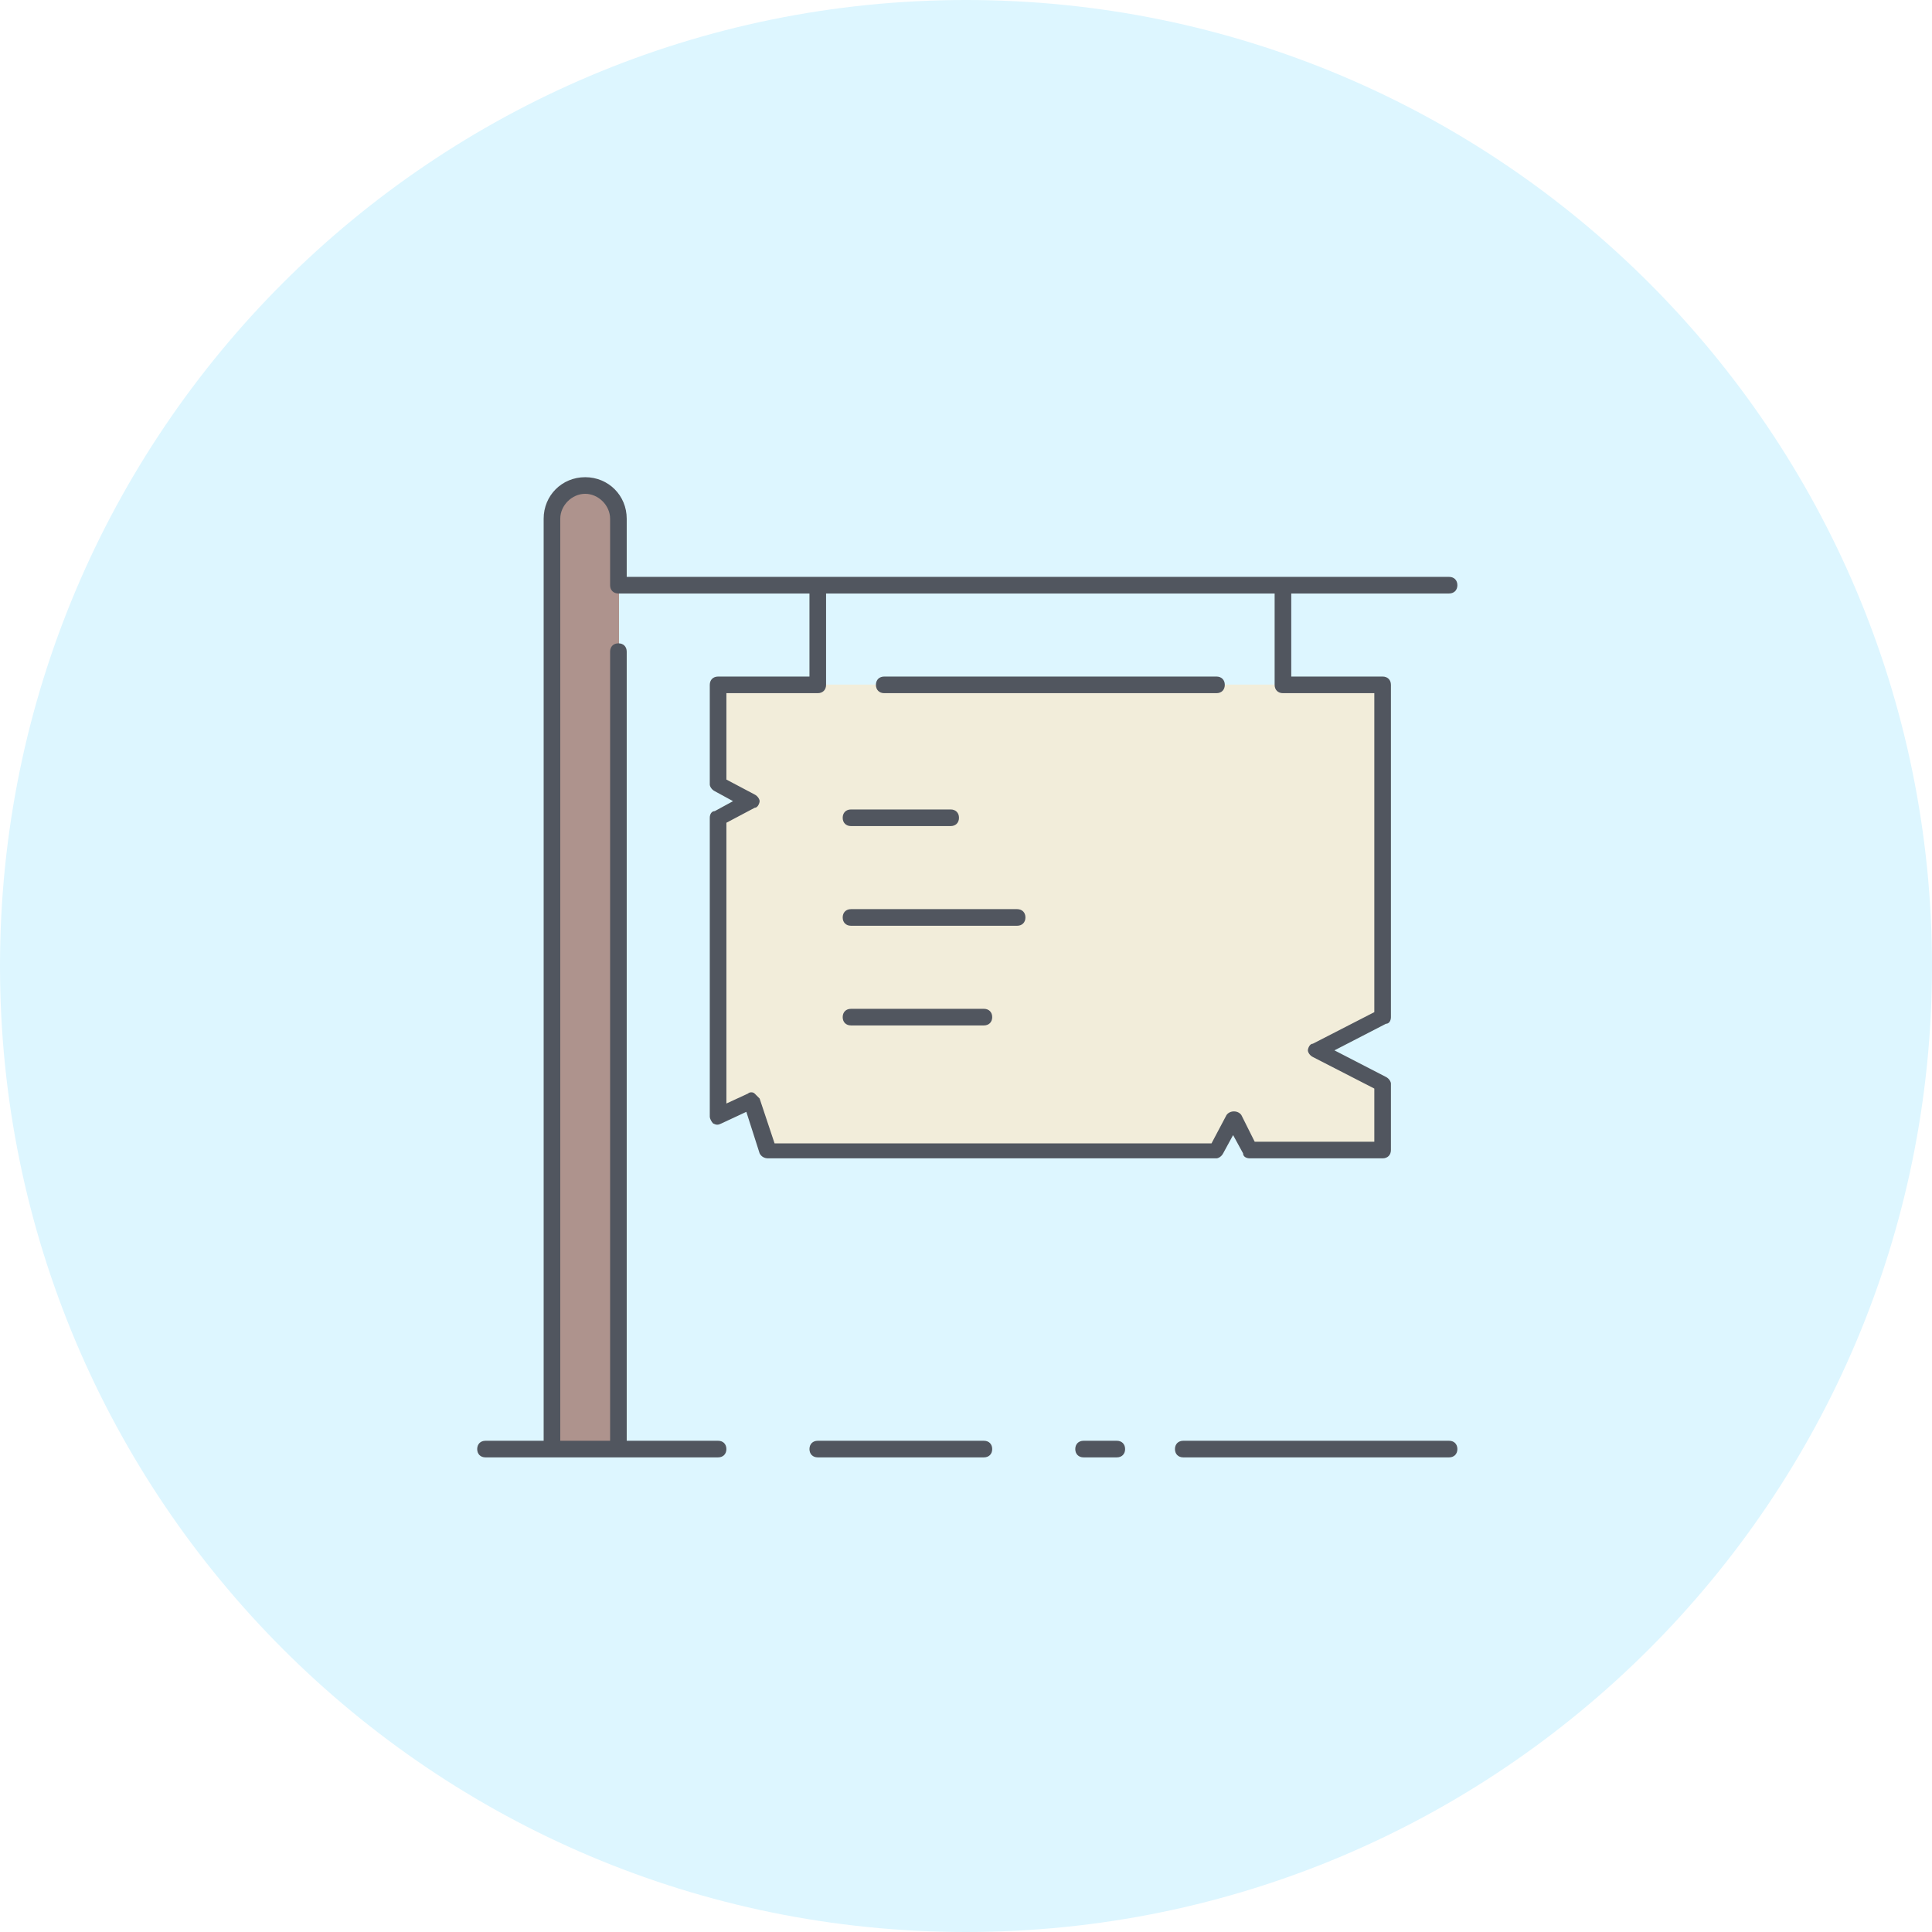
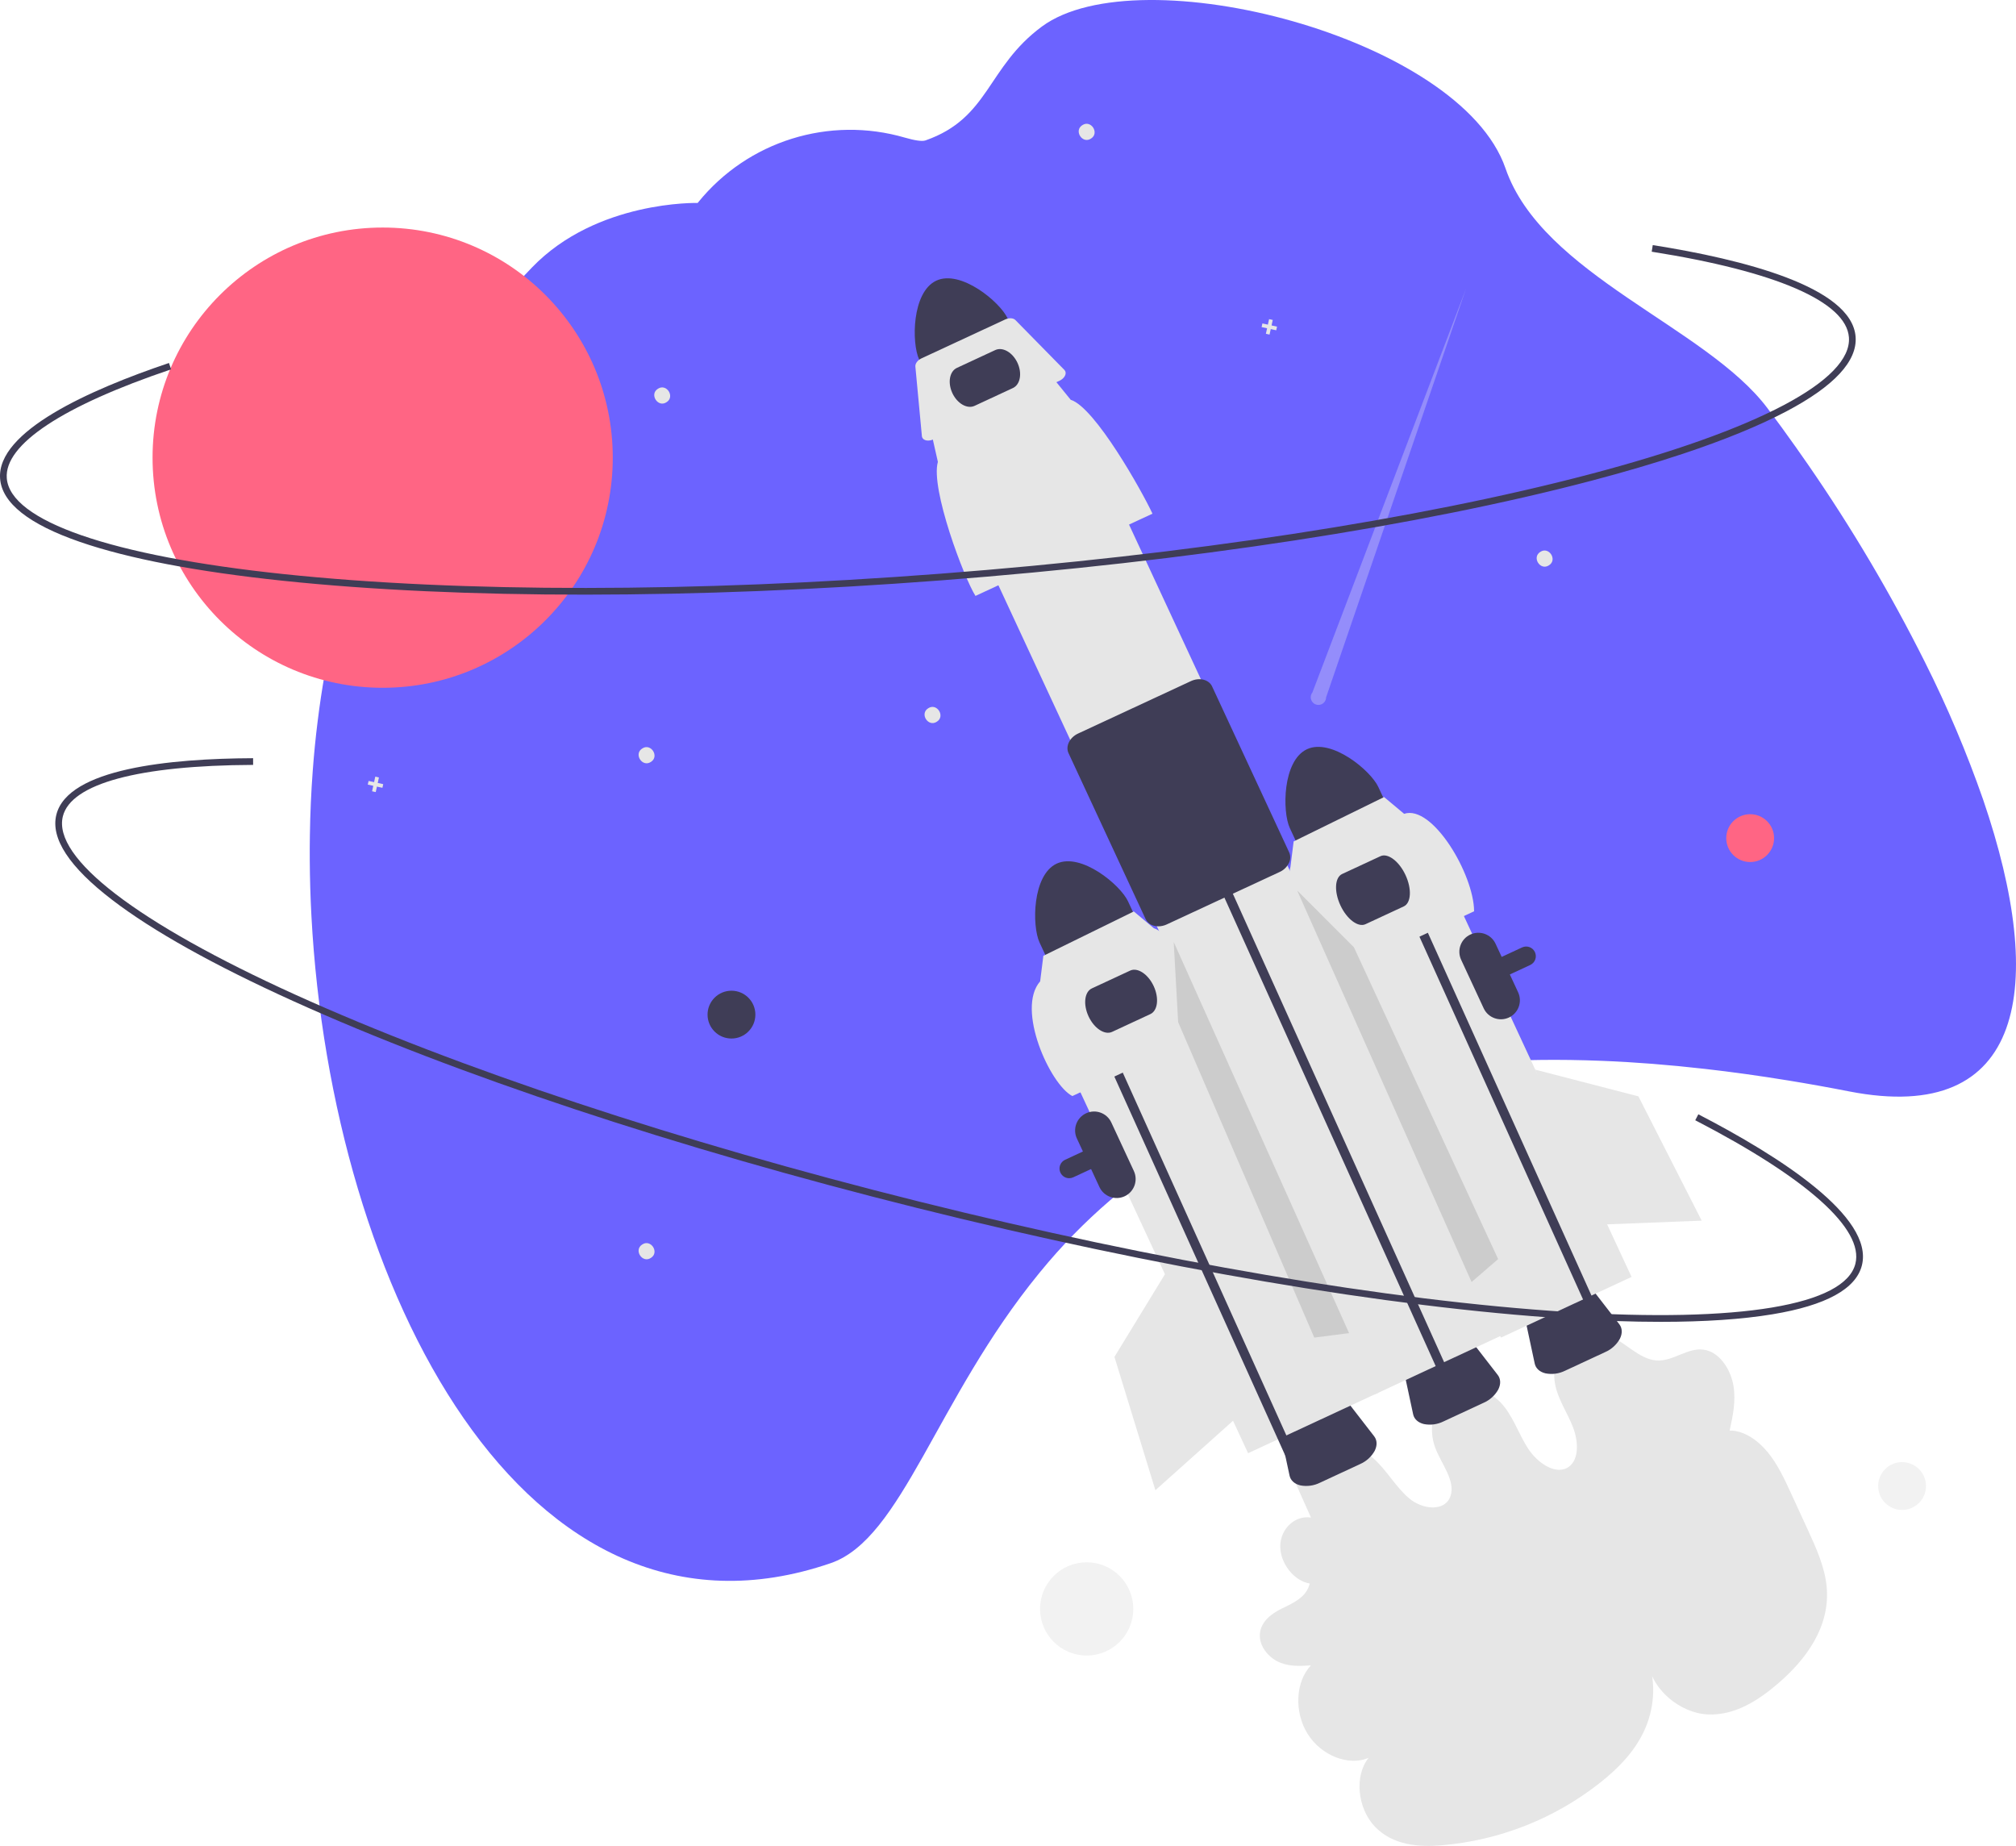
- <svg xmlns="http://www.w3.org/2000/svg" width="749px" height="749px" viewBox="0 0 749 749" version="1.1">
-   <g id="Page-1" stroke="none" stroke-width="1" fill="none" fill-rule="evenodd">
-     <g id="flag">
-       <circle id="Oval" fill="#DDF6FF" cx="374.5" cy="374.5" r="374.5" />
-       <g id="lock" transform="translate(185, 185)" fill-rule="nonzero">
-         <g id="Group" transform="translate(29, 3)">
-           <polygon id="Path" fill="#F2EDDA" points="282.778 77.414 103.02 77.414 64.5 77.414 64.5 116.021 77.34 122.455 64.5 128.889 64.5 244.708 77.34 238.274 83.76 257.577 257.098 257.577 263.519 244.708 269.938 257.577 321.298 257.577 321.298 231.84 295.618 218.971 321.298 206.102 321.298 77.414" />
-           <path d="M25.98,38.808 L25.98,373.397 L0.301,373.397 L0.301,13.07 C0.301,5.992 6.079,0.201 13.141,0.201 C20.203,0.201 25.981,5.992 25.981,13.07 L25.981,38.808 L25.98,38.808 Z" id="Path" fill="#AE938D" />
-         </g>
-         <path d="M376.779,380 L273.729,380 C271.797,380 270.508,378.712 270.508,376.779 C270.508,374.847 271.797,373.559 273.729,373.559 L376.779,373.559 C378.712,373.559 380,374.847 380,376.779 C380,378.712 378.712,380 376.779,380 Z M247.966,380 L235.084,380 C233.152,380 231.863,378.712 231.863,376.779 C231.863,374.847 233.152,373.559 235.084,373.559 L247.966,373.559 C249.898,373.559 251.186,374.847 251.186,376.779 C251.186,378.712 249.898,380 247.966,380 Z M196.441,380 L132.034,380 C130.102,380 128.814,378.712 128.814,376.779 C128.814,374.847 130.102,373.559 132.034,373.559 L196.441,373.559 C198.373,373.559 199.661,374.847 199.661,376.779 C199.661,378.712 198.373,380 196.441,380 Z M93.39,380 L3.221,380 C1.288,380 0,378.712 0,376.779 C0,374.847 1.288,373.559 3.221,373.559 L25.763,373.559 L25.763,16.101 C25.762,7.085 32.847,0 41.865,0 C50.882,0 57.966,7.085 57.966,16.101 L57.966,38.644 L376.779,38.644 C378.712,38.644 380,39.932 380,41.865 C380,43.797 378.712,45.085 376.779,45.085 L315.593,45.085 L315.593,77.288 L351.016,77.288 C352.948,77.288 354.237,78.576 354.237,80.509 L354.237,209.322 C354.237,210.611 353.593,211.898 352.305,211.898 L332.339,222.203 L352.305,232.508 C353.593,233.152 354.237,234.44 354.237,235.084 L354.237,260.847 C354.237,262.779 352.948,264.068 351.016,264.068 L299.491,264.068 C298.203,264.068 296.915,263.424 296.915,262.136 L293.051,255.051 L289.187,262.136 C288.543,263.424 287.254,264.068 286.61,264.068 L112.712,264.068 C111.424,264.068 110.136,263.424 109.492,262.136 L104.339,246.034 L94.678,250.542 C93.39,251.186 92.746,251.186 91.457,250.542 C90.813,249.899 90.169,248.61 90.169,247.966 L90.169,132.034 C90.169,130.746 90.813,129.458 92.101,129.458 L99.186,125.594 L92.101,121.729 C90.813,121.086 90.169,119.797 90.169,119.153 L90.169,80.509 C90.169,78.577 91.457,77.289 93.39,77.289 L128.813,77.289 L128.813,45.085 L54.745,45.085 C52.813,45.085 51.525,43.797 51.525,41.865 L51.525,16.102 C51.525,10.949 47.017,6.441 41.864,6.441 C36.711,6.441 32.203,10.949 32.203,16.102 L32.203,373.56 L51.525,373.56 L51.525,67.627 C51.525,65.695 52.813,64.406 54.745,64.406 C56.678,64.406 57.966,65.695 57.966,67.627 L57.966,373.559 L93.39,373.559 C95.322,373.559 96.61,374.847 96.61,376.779 C96.61,378.712 95.322,380 93.39,380 Z M301.424,257.627 L347.796,257.627 L347.796,237.016 L323.966,224.779 C322.678,224.135 322.034,222.847 322.034,222.203 C322.034,221.559 322.678,219.627 323.966,219.627 L347.796,207.39 L347.796,83.729 L312.373,83.729 C310.441,83.729 309.152,82.441 309.152,80.509 L309.152,45.084 L135.254,45.084 L135.254,80.508 C135.254,82.44 133.966,83.729 132.034,83.729 L96.61,83.729 L96.61,117.22 L107.56,123.016 C108.848,123.66 109.492,124.949 109.492,125.592 C109.492,126.236 108.848,128.168 107.56,128.168 L96.61,133.966 L96.61,242.813 L104.983,238.948 C105.627,238.305 106.915,238.305 107.559,238.948 C108.203,239.592 108.847,240.237 109.491,240.881 L115.288,258.271 L284.678,258.271 L290.474,247.321 C291.763,245.389 294.982,245.389 296.271,247.321 L301.424,257.627 Z M196.441,212.542 L144.915,212.542 C142.983,212.542 141.695,211.254 141.695,209.322 C141.695,207.389 142.983,206.101 144.915,206.101 L196.441,206.101 C198.373,206.101 199.661,207.389 199.661,209.322 C199.661,211.254 198.373,212.542 196.441,212.542 Z M209.322,173.898 L144.915,173.898 C142.983,173.898 141.695,172.61 141.695,170.678 C141.695,168.745 142.983,167.457 144.915,167.457 L209.322,167.457 C211.254,167.457 212.542,168.745 212.542,170.678 C212.542,172.61 211.254,173.898 209.322,173.898 Z M183.559,135.254 L144.915,135.254 C142.983,135.254 141.695,133.966 141.695,132.034 C141.695,130.101 142.983,128.813 144.915,128.813 L183.559,128.813 C185.491,128.813 186.78,130.101 186.78,132.034 C186.78,133.966 185.491,135.254 183.559,135.254 Z M286.61,83.729 L157.797,83.729 C155.865,83.729 154.576,82.44 154.576,80.508 C154.576,78.576 155.865,77.287 157.797,77.287 L286.61,77.287 C288.543,77.287 289.831,78.576 289.831,80.508 C289.831,82.44 288.542,83.729 286.61,83.729 Z" id="Shape" fill="#51565F" />
-       </g>
-     </g>
-   </g>
+ <svg xmlns="http://www.w3.org/2000/svg" width="902.419" height="826.207" viewBox="0 0 902.419 826.207" role="img" artist="Katerina Limpitsouni" source="https://undraw.co/">
+   <path d="M726.95,696.708l8.672,19.444c-7.049-1.122-13.604,4.898-13.751,12.629s6.14,15.774,13.189,16.873c-1.347,6.002-7.161,8.649-12.207,11.075s-10.485,6.45-10.11,12.845c.301,5.135,4.548,9.669,9.058,11.492s9.241,1.543,13.809,1.237c-6.921,7.24-7.596,20.848-1.517,30.611s18.217,14.569,27.305,10.811c-6.422,7.989-5.027,22.618,2.943,30.862,8.034,8.311,19.678,9.115,29.857,8.24a132.238,132.238,0,0,0,71.007-28.14c7.782-6.183,15.05-13.456,19.49-22.941s5.747-21.496,1.612-32.29c1.115,13.522,14.65,24.203,26.826,24.8s22.807-6.261,31.841-14.081c12.014-10.4,23.137-24.979,21.488-42.967-.816-8.905-4.706-17.469-8.521-25.765l-7.396-16.083c-2.986-6.493-6.039-13.095-10.533-18.544s-10.731-9.667-16.973-9.626c1.427-6.52,2.861-13.283,1.665-20.211s-5.776-14.101-12.004-15.723c-7.927-2.065-14.645,5.25-22.616,4.561-7.671-.664-14.01-8.362-21.459-11.412a17.178,17.178,0,0,0-18.537,3.206c-4.722,4.61-6.69,12.398-4.996,19.767,1.484,6.455,5.435,12.149,7.832,18.375s2.77,14.231-1.835,17.631c-5.557,4.103-14.014-1.48-18.356-8.235s-6.834-14.933-12.324-20.614c-6.479-6.705-16.621-8.276-23.293-3.608s-9.222,15.119-5.859,24.004c2.75,7.264,9.049,14.614,6.864,21.454-2.309,7.23-12.413,6.314-18.507,1.205s-10.141-12.806-16.161-18.03c-6.114-5.306-14.098-7.63-21.107-6.146a21.731,21.731,0,0,0-15.573,13.915" transform="translate(-148.7907 -36.89661)" fill="#e6e6e6" />
+   <path d="M867.347,642.066l-17.993,8.36a13.812,13.812,0,0,1-8.734,1.177c-2.612-.618-4.377-2.215-4.841-4.383l-4.187-19.554c-.79-3.689,2.265-8.053,7.264-10.376l9.937-4.617c4.999-2.323,10.305-1.843,12.614,1.14l12.244,15.81c1.358,1.753,1.44,4.132.228,6.527A13.812,13.812,0,0,1,867.347,642.066Z" transform="translate(-148.7907 -36.89661)" fill="#3f3d56" />
+   <path d="M309.43,280.659A353.998,353.998,0,0,1,386.932,156.602c29.006-30.112,74.15-28.861,74.15-28.861l.258-.32A87.58,87.58,0,0,1,553.893,98.509c4.304,1.235,7.615,1.783,9.189,1.232,28.707-10.047,27.358-32.724,52.126-50.993,43.367-31.987,187.211,4.654,207.494,63.514,16.439,47.705,89.82,70.827,117.236,107.317q6.431,8.559,12.618,17.316,2.901,4.068,5.737,8.198a730.428,730.428,0,0,1,52.147,88.155,514.113,514.113,0,0,1,26.101,61.684c28.591,83.582,18.814,145.855-60.021,130.47q-13.998-2.739-27.324-4.901-19.296-3.149-37.246-5.176-24.172-2.749-45.994-3.602-7.337-.295-14.405-.396c-69.67-.966-121.349,12.146-160.719,32.502q-10.011,5.163-18.973,10.923a236.054,236.054,0,0,0-26.08,19.319,254.898,254.898,0,0,0-31.422,32.197l-.522.639c-46.048,56.326-61.203,118.682-93.235,129.661C383.674,783.51,297.074,613.35,288.193,446.896q-.673-12.582-.743-25.091-.042-5.592.055-11.154c.141-9.673.567-19.285,1.281-28.78q.4-5.445.928-10.833c.388-3.873.81-7.724,1.298-11.55C294.495,331.442,300.589,304.758,309.43,280.659Z" transform="translate(-148.7907 -36.89661)" fill="#6c63ff" />
+   <path d="M733.834,372.24c-10.935,5.091-11.115,27.895-7.686,35.284l6.214,13.374,39.609-18.403-6.214-13.374C762.321,381.735,744.777,367.166,733.834,372.24Z" transform="translate(-148.7907 -36.89661)" fill="#3f3d56" />
+   <path d="M627.393,564.256a4.333,4.333,0,0,1-4.07-5.819,4.3,4.3,0,0,1,2.243-2.44L830.12,460.958a4.33,4.33,0,0,1,5.752,2.102,4.336,4.336,0,0,1-2.103,5.752h-0L629.215,563.85A4.306,4.306,0,0,1,627.393,564.256Z" transform="translate(-148.7907 -36.89661)" fill="#3f3d56" />
+   <rect x="771.788" y="414.474" width="64.474" height="217.68" transform="translate(-294.4339 350.6066) rotate(-24.9202)" fill="#e6e6e6" />
+   <path d="M567.905,162.514c-10.935,5.091-11.115,27.895-7.686,35.284l6.214,13.374,39.609-18.403L599.827,179.395C596.392,172.009,578.848,157.44,567.905,162.514Z" transform="translate(-148.7907 -36.89661)" fill="#3f3d56" />
+   <path d="M812.919,664.761l-17.993,8.36a13.812,13.812,0,0,1-8.734,1.177c-2.612-.618-4.377-2.215-4.841-4.383l-4.187-19.554c-.79-3.689,2.265-8.053,7.264-10.376l9.937-4.617c4.999-2.323,10.305-1.843,12.614,1.14L819.224,652.319c1.358,1.753,1.44,4.132.228,6.527A13.812,13.812,0,0,1,812.919,664.761Z" transform="translate(-148.7907 -36.89661)" fill="#3f3d56" />
+   <path d="M757.601,692.207,739.608,700.566a13.812,13.812,0,0,1-8.734,1.177c-2.612-.618-4.377-2.215-4.841-4.383l-4.187-19.554c-.79-3.689,2.265-8.053,7.264-10.376l9.937-4.617c4.999-2.323,10.305-1.843,12.614,1.14l12.244,15.81c1.358,1.753,1.44,4.132.228,6.527A13.812,13.812,0,0,1,757.601,692.207Z" transform="translate(-148.7907 -36.89661)" fill="#3f3d56" />
+   <rect x="668.302" y="227.978" width="64.474" height="440.016" transform="translate(-272.3289 299.9887) rotate(-24.9202)" fill="#e6e6e6" />
+   <polyline points="548.951 403.691 542.39 389.254 546.167 387.512 552.708 401.903 647.423 611.909 643.65 613.662" fill="#3f3d56" />
+   <polyline points="622.951 391.691 616.39 377.254 620.167 375.512 626.708 389.903 721.423 599.909 717.65 601.662" fill="#3f3d56" />
+   <path d="M664.671,266.814l-79.226,36.809c-5.044-7.847-20.249-48.06-16.835-59.991l-2.563-11.378,54.703-25.416,7.322,9.007C638.942,219.18,660.102,256.951,664.671,266.814Z" transform="translate(-148.7907 -36.89661)" fill="#e6e6e6" />
+   <path d="M623.037,207.325l-56.451,26.228c-2.084.968-4.303.612-4.956-.795a1.952,1.952,0,0,1-.172-.643l-2.922-31.168c-.125-1.335,1.017-2.847,2.761-3.658L598.734,179.896c1.744-.81,3.637-.708,4.576.249l21.936,22.334c1.122,1.142.513,3.098-1.361,4.367A6.081,6.081,0,0,1,623.037,207.325Z" transform="translate(-148.7907 -36.89661)" fill="#e6e6e6" />
+   <path d="M667.313,451.514a7.626,7.626,0,0,1-1.814-.214,5.604,5.604,0,0,1-3.896-3.025L627.09,373.992c-1.428-3.075.489-7.008,4.274-8.767l50.536-23.48c3.786-1.76,8.027-.688,9.457,2.387l34.513,74.283a5.603,5.603,0,0,1-.201,4.929,8.506,8.506,0,0,1-4.074,3.838l-50.536,23.479A8.92,8.92,0,0,1,667.313,451.514Z" transform="translate(-148.7907 -36.89661)" fill="#3f3d56" />
+   <rect x="658.612" y="466.208" width="64.474" height="217.68" transform="translate(-326.7693 307.736) rotate(-24.9202)" fill="#e6e6e6" />
+   <path d="M602.189,210.581l-17.147,7.967c-3.309,1.537-7.773-1.024-9.95-5.71s-1.256-9.749,2.053-11.286l17.147-7.967c3.309-1.537,7.773,1.024,9.95,5.71S605.498,209.044,602.189,210.581Z" transform="translate(-148.7907 -36.89661)" fill="#3f3d56" />
+   <path d="M621.799,423.444c-10.935,5.091-11.115,27.895-7.686,35.284l6.214,13.374,39.609-18.403L653.722,440.324C650.287,432.939,632.742,418.37,621.799,423.444Z" transform="translate(-148.7907 -36.89661)" fill="#3f3d56" />
+   <path d="M440.152,377.925c-3.862,2.573-7.815-3.551-3.878-6.01C440.135,369.342,444.088,375.466,440.152,377.925Z" transform="translate(-148.7907 -36.89661)" fill="#e6e6e6" />
+   <path d="M842.152,289.925c-3.862,2.573-7.815-3.551-3.878-6.01C842.135,281.342,846.088,287.466,842.152,289.925Z" transform="translate(-148.7907 -36.89661)" fill="#e6e6e6" />
+   <path d="M568.152,359.925c-3.862,2.573-7.815-3.551-3.878-6.01C568.135,351.342,572.088,357.466,568.152,359.925Z" transform="translate(-148.7907 -36.89661)" fill="#e6e6e6" />
+   <path d="M440.152,599.925c-3.862,2.573-7.815-3.551-3.878-6.01C440.135,591.342,444.088,597.466,440.152,599.925Z" transform="translate(-148.7907 -36.89661)" fill="#e6e6e6" />
+   <path d="M637.152,98.925c-3.862,2.573-7.815-3.551-3.878-6.01C637.135,90.342,641.088,96.466,637.152,98.925Z" transform="translate(-148.7907 -36.89661)" fill="#e6e6e6" />
+   <path d="M447.152,216.925c-3.862,2.573-7.815-3.551-3.878-6.01C447.135,208.342,451.088,214.466,447.152,216.925Z" transform="translate(-148.7907 -36.89661)" fill="#e6e6e6" />
+   <polygon points="571.639 146.2 569.182 145.661 569.72 143.203 568.082 142.844 567.543 145.302 565.086 144.764 564.727 146.402 567.184 146.941 566.646 149.398 568.284 149.757 568.823 147.299 571.28 147.838 571.639 146.2" fill="#e6e6e6" />
+   <polygon points="171.542 350.978 169.085 350.439 169.623 347.982 167.985 347.623 167.446 350.08 164.988 349.542 164.629 351.18 167.087 351.719 166.549 354.177 168.187 354.535 168.726 352.078 171.183 352.616 171.542 350.978" fill="#e6e6e6" />
+   <path d="M824.22,492.333a8.51,8.51,0,0,1-11.29-4.127l-10.113-21.765a8.5,8.5,0,0,1,15.417-7.163l10.113,21.765A8.51,8.51,0,0,1,824.22,492.333Z" transform="translate(-148.7907 -36.89661)" fill="#3f3d56" />
+   <path d="M652.22,572.333a8.51,8.51,0,0,1-11.29-4.127l-10.113-21.765a8.5,8.5,0,0,1,15.417-7.163l10.113,21.765A8.51,8.51,0,0,1,652.22,572.333Z" transform="translate(-148.7907 -36.89661)" fill="#3f3d56" />
+   <path d="M808.642,444.778l-67.806,31.503c-4.317-6.716-17.331-41.133-14.409-51.344l1.434-11.423,40.486-19.863,8.971,7.505C789.959,396.883,808.539,428.205,808.642,444.778Z" transform="translate(-148.7907 -36.89661)" fill="#e6e6e6" />
+   <path d="M777.162,442.594l-17.147,7.967c-3.309,1.537-8.344-2.253-11.222-8.447s-2.528-12.487.781-14.024l17.147-7.967c3.309-1.537,8.344,2.253,11.222,8.447S780.471,441.056,777.162,442.594Z" transform="translate(-148.7907 -36.89661)" fill="#3f3d56" />
+   <polyline points="482.951 446.691 476.39 432.254 480.167 430.512 486.708 444.903 581.423 654.909 577.65 656.662" fill="#3f3d56" />
+   <path d="M696.607,495.981l-67.806,31.503c-10.003-5.165-25.291-38.961-14.409-51.344l1.434-11.423,40.486-19.863,8.971,7.505C674.587,455.214,692.697,487.541,696.607,495.981Z" transform="translate(-148.7907 -36.89661)" fill="#e6e6e6" />
+   <path d="M663.732,490.793l-17.147,7.967c-3.309,1.537-8.03-1.579-10.524-6.945s-1.83-10.985,1.479-12.522l17.147-7.967c3.309-1.537,8.03,1.579,10.524,6.945S667.041,489.256,663.732,490.793Z" transform="translate(-148.7907 -36.89661)" fill="#3f3d56" />
+   <circle cx="171.291" cy="204.845" r="103" fill="#ff6584" />
+   <path d="M742.396,349.021l62.593-182.809L736.258,346.832a3.442,3.442,0,1,0,6.138,2.188Z" transform="translate(-148.7907 -36.89661)" fill="#f0f0f0" opacity="0.3" />
+   <path d="M901.95,240.055q-18.38,6.108-40.751,12.001c-77.145,20.311-180.55,36.154-291.166,44.613-110.615,8.458-215.227,8.519-294.563.174-38.647-4.066-69.215-9.913-90.854-17.381-22.909-7.905-34.947-17.432-35.78-28.314-1.621-21.2,40.213-39.859,75.592-51.778l.958,2.843C176.801,218.581,150.678,235.879,151.828,250.919c1.464,19.156,46.644,34.806,123.955,42.94,79.162,8.327,183.581,8.263,294.021-.181,110.44-8.445,213.655-24.257,290.63-44.523,75.174-19.791,117.45-42.129,115.986-61.285-1.216-15.905-32.567-29.51-88.278-38.312l.468-2.963c40.48,6.396,89.093,18.708,90.801,41.047.832,10.882-9.618,22.127-31.059,33.424C936.131,227.503,920.601,233.856,901.95,240.055Z" transform="translate(-148.7907 -36.89661)" fill="#3f3d56" />
+   <circle cx="783.425" cy="375.136" r="10.702" fill="#ff6584" />
+   <circle cx="851.425" cy="665.136" r="10.702" fill="#f2f2f2" />
+   <circle cx="486.425" cy="720.136" r="20.866" fill="#f2f2f2" />
+   <circle cx="327.425" cy="454.136" r="10.702" fill="#3f3d56" />
+   <polygon points="687.226 478.768 733.402 490.721 761.723 546.349 713.843 548.227 687.226 478.768" fill="#e6e6e6" />
+   <polygon points="580.645 398.574 606.059 424.002 670.606 563.557 658.722 573.824 580.645 398.574" fill="#ccc" />
+   <polygon points="525.386 421.624 527.38 457.52 588.304 598.694 603.88 596.688 525.386 421.624" fill="#ccc" />
+   <polygon points="523.723 566.637 498.854 607.339 517.187 667.008 552.9 635.061 523.723 566.637" fill="#e6e6e6" />
+   <path d="M892.195,628.544q-19.368,0-42.457-1.464c-79.614-5.056-182.738-22.633-290.376-49.492-107.638-26.859-206.93-59.794-279.585-92.734-35.393-16.047-62.556-31.236-80.735-45.147-19.247-14.727-27.666-27.564-25.024-38.153,5.148-20.629,50.731-25.142,88.064-25.295l.013,3c-51.268.21-81.514,8.387-85.166,23.022-4.652,18.64,33.287,47.741,104.087,79.841,72.496,32.868,171.605,65.739,279.073,92.557,107.467,26.816,210.401,44.363,289.84,49.408,77.579,4.928,124.743-2.938,129.395-21.578,3.862-15.477-21.598-38.275-71.689-64.198l1.379-2.664c36.397,18.836,78.646,45.852,73.222,67.589C979.592,613.823,966.13,621.199,942.22,625.157,928.59,627.413,911.85,628.544,892.195,628.544Z" transform="translate(-148.7907 -36.89661)" fill="#3f3d56" />
</svg>
